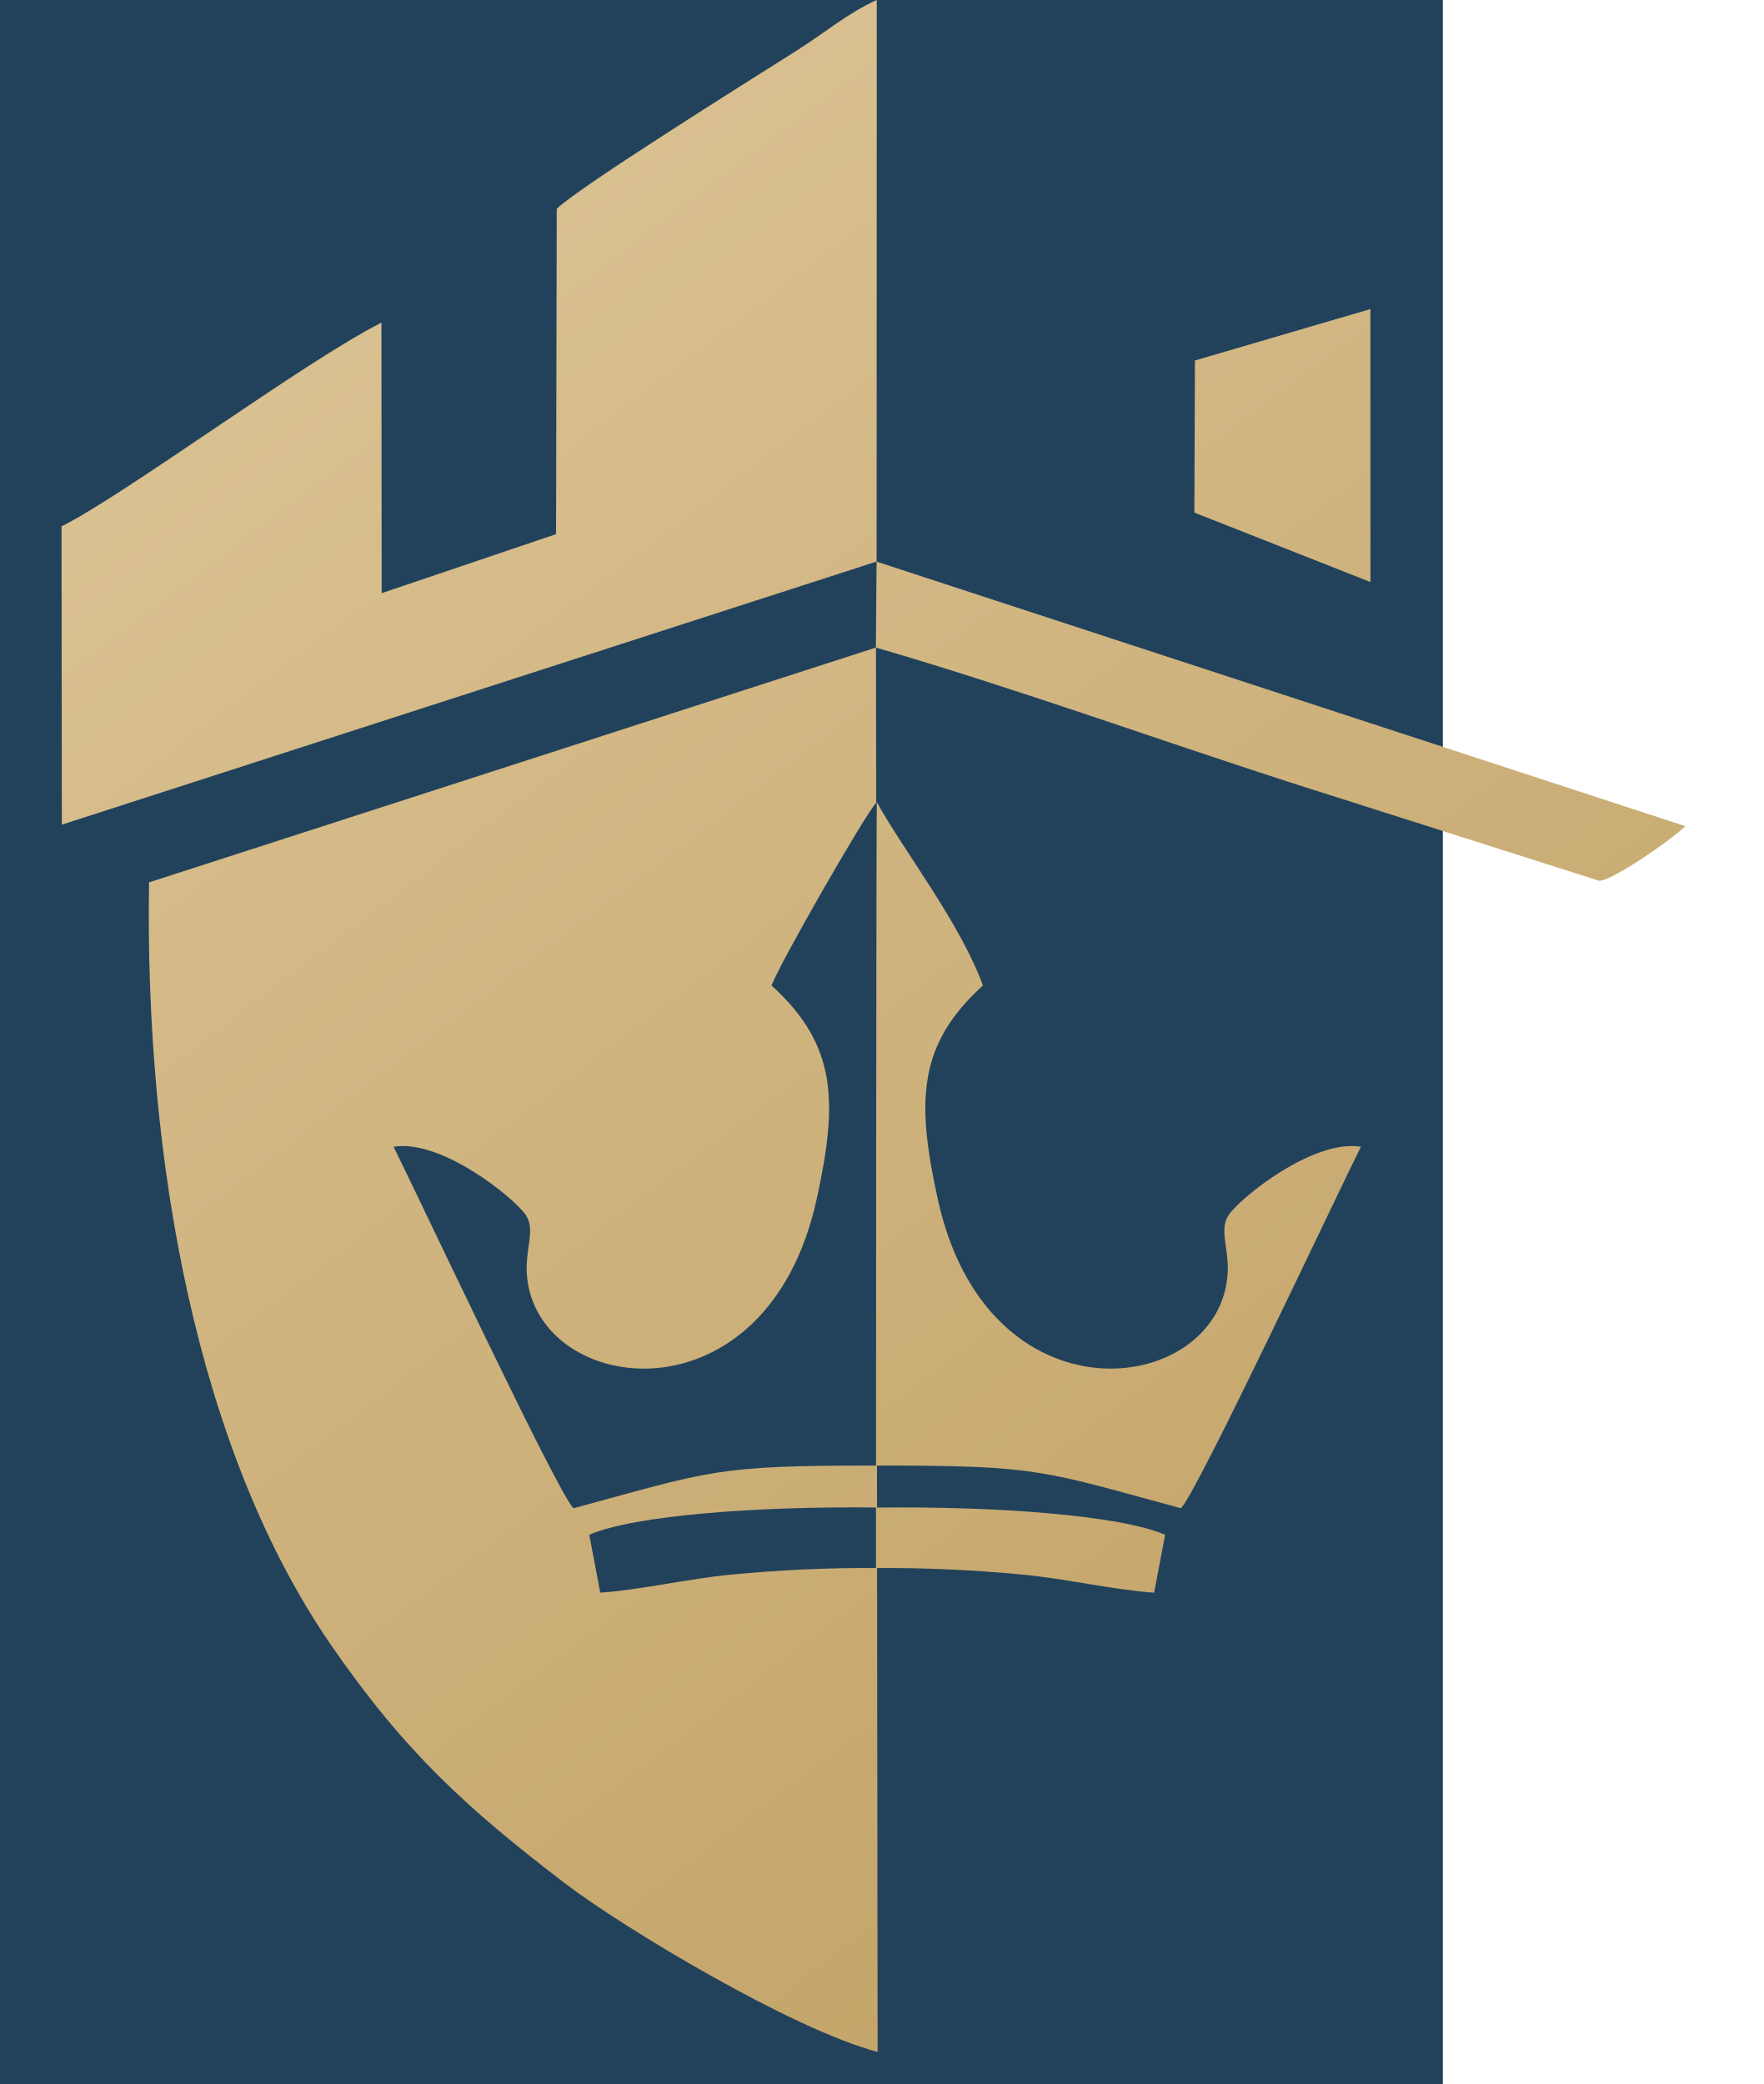
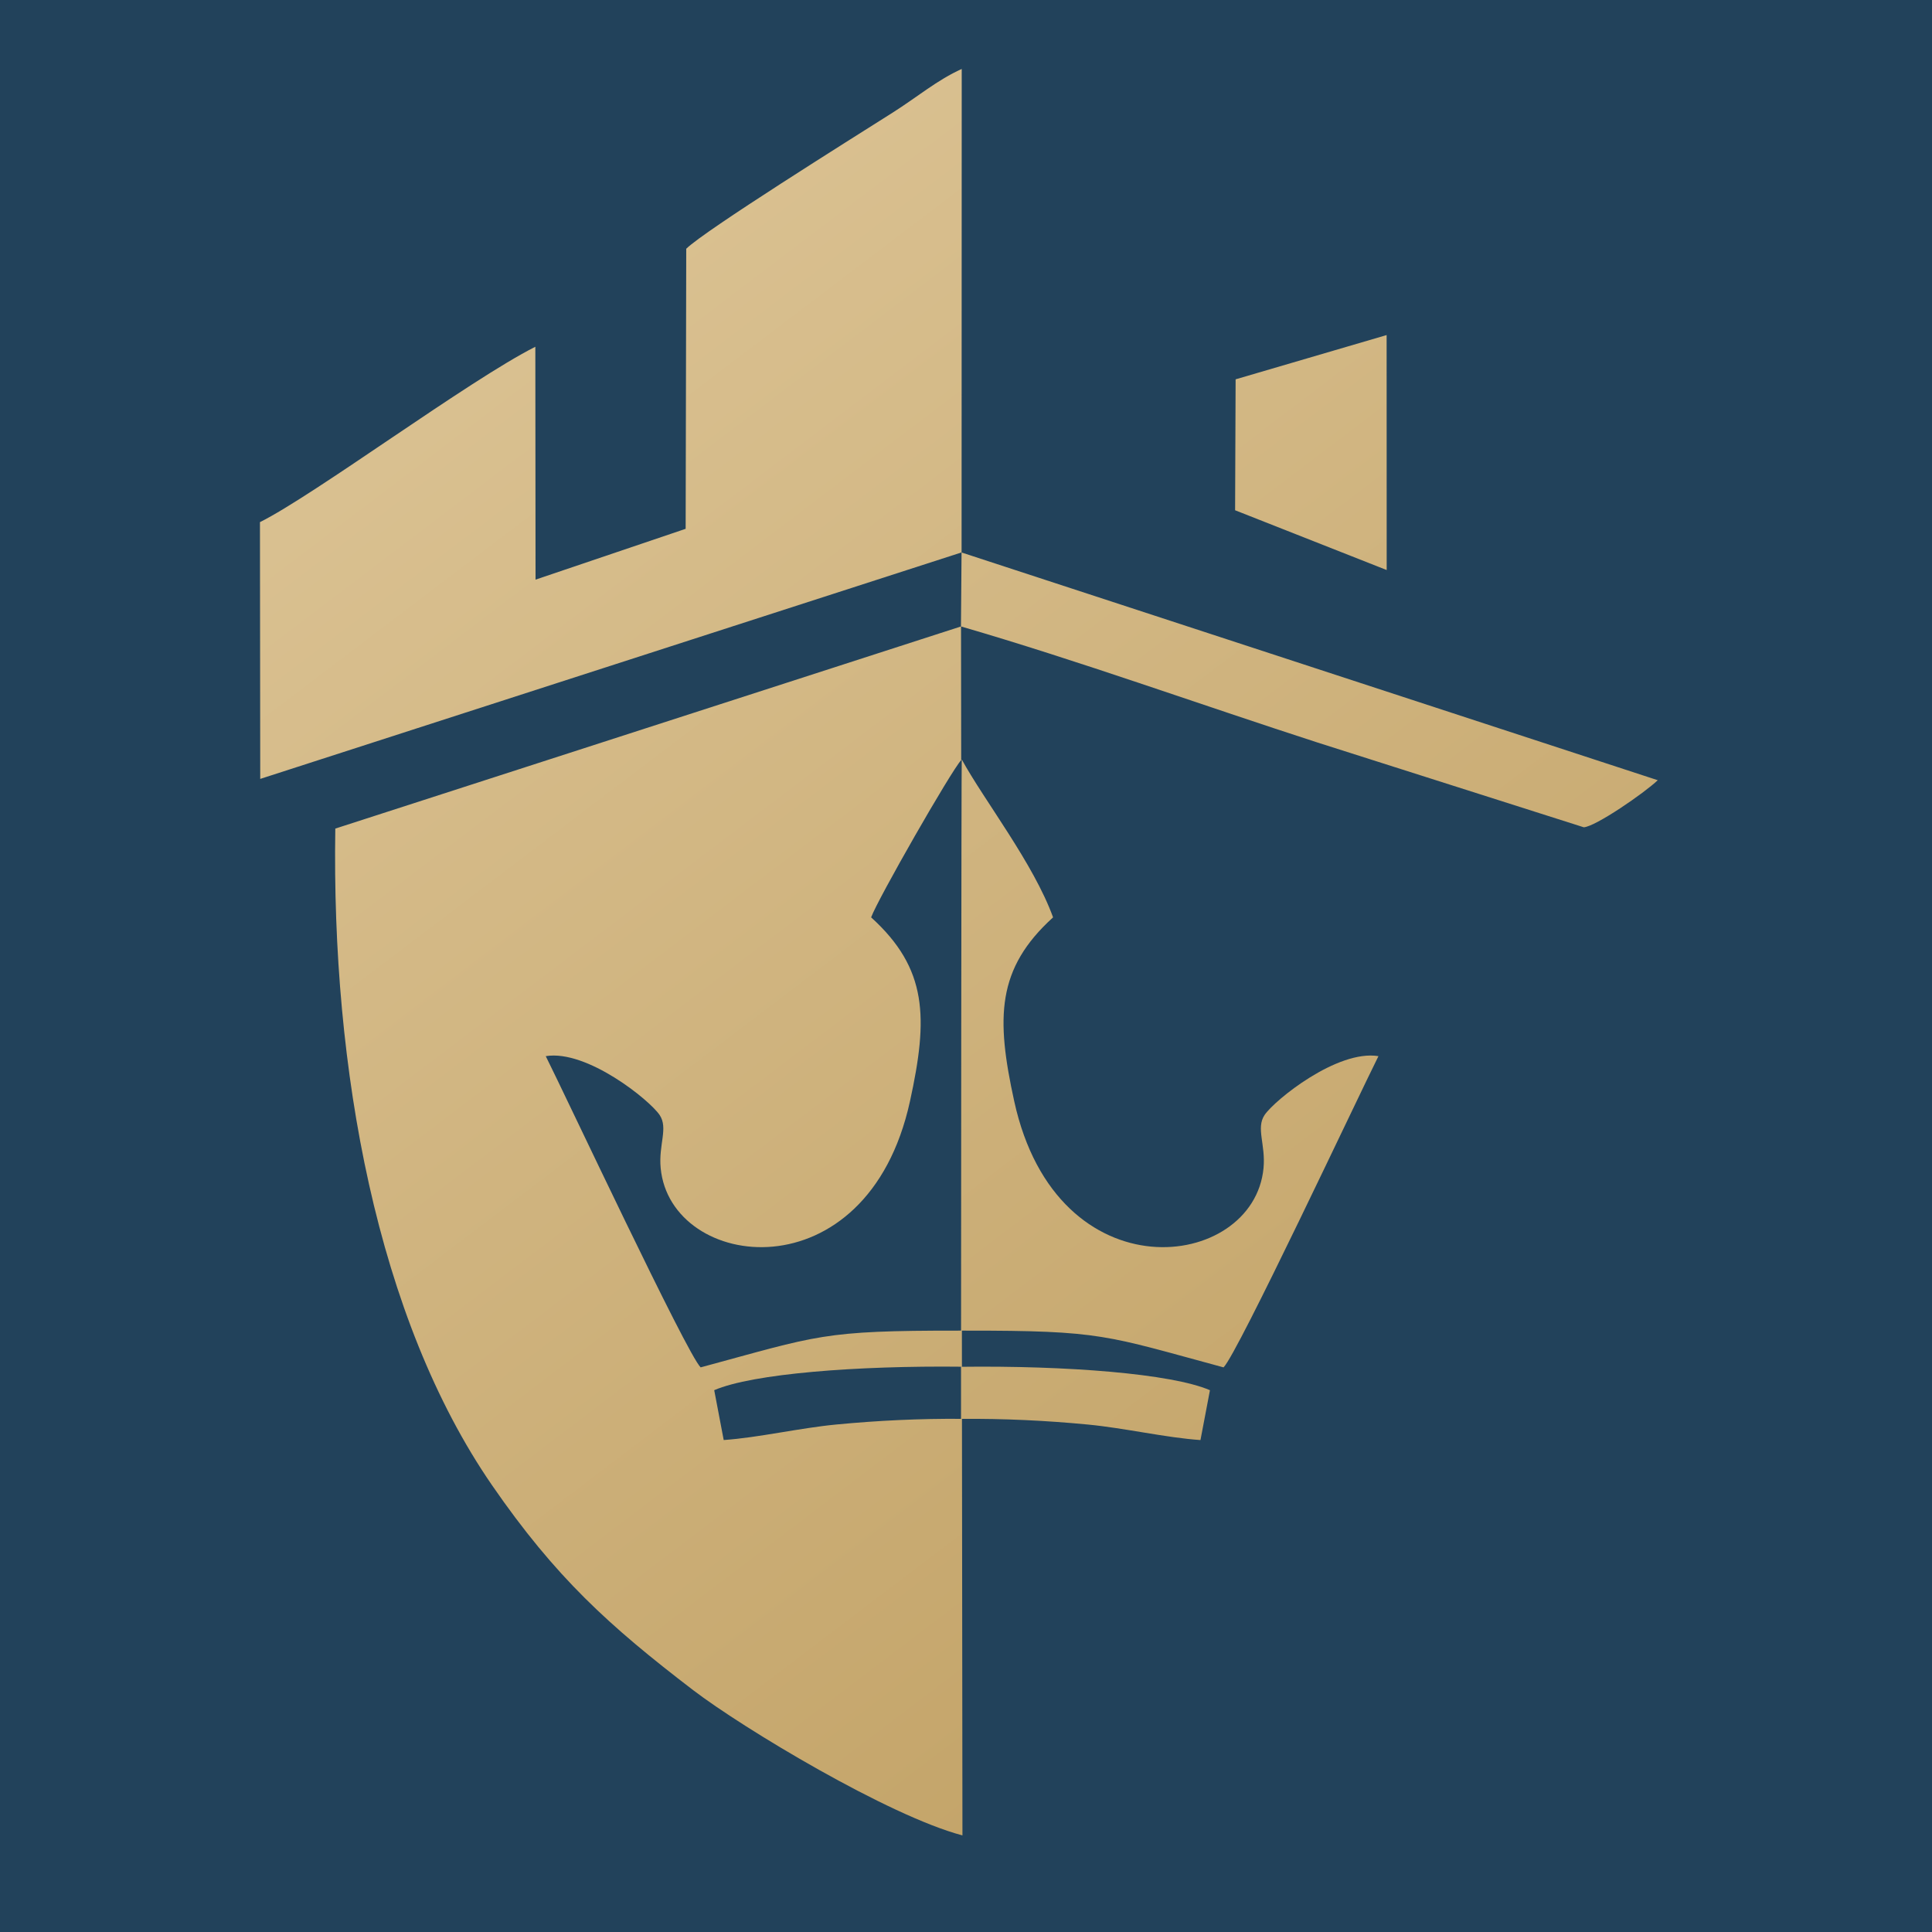
- <svg xmlns="http://www.w3.org/2000/svg" viewBox="80 0 440 520">
+ <svg xmlns="http://www.w3.org/2000/svg" viewBox="20 -20 560 560">
  <defs>
    <linearGradient id="gold" gradientUnits="userSpaceOnUse" x1="122.5" y1="22" x2="498.27" y2="516.83">
      <stop offset="0" stop-color="#DDC597" />
      <stop offset="1" stop-color="#BE9D5F" />
    </linearGradient>
  </defs>
-   <rect width="100%" height="100%" fill="#22425b" />
+   <rect x="20" y="-20" width="560" height="560" fill="#22425b" />
  <path fill="url(#gold)" fill-rule="evenodd" clip-rule="evenodd" d="M298.55 161.58l-181.36 58.59c-1.12,69.68 12.05,141.92 45.44,190.35 18.36,26.62 33.87,40.71 58.29,59.38 14.41,11.02 56.7,36.47 78.05,42.1l-0.14 -120.74c-12.15,-0.1 -24.31,0.48 -36.42,1.64 -10.74,1.03 -22.61,3.81 -32.64,4.5l-2.75 -14.45c11.13,-4.8 41.47,-7.14 71.8,-6.8l-0.01 -10.46 -0.9 -0c-39.72,-0.03 -40.52,1.38 -74.82,10.65 -3.96,-3.76 -39.18,-78.81 -44.9,-90.21 11.93,-1.95 30.12,12.76 33,17.05 2.56,3.81 -0.34,8.57 0.31,15.41 2.86,29.9 59.86,37.22 72.26,-19.38 5.32,-24.26 5.12,-38.44 -11.26,-53.31 1.9,-5.25 23.16,-42.4 26.11,-45.58l-0.05 -38.73zm0.17 -21.45l0.04 -140.14c-7.12,3.2 -12.85,8.12 -20.09,12.7 -11.95,7.57 -54.28,34.04 -59.76,39.41l-0.17 81.18 -43.51 14.73 -0.06 -67.5c-19.16,9.66 -64.21,43.09 -79.82,50.83l0.08 74.43 203.29 -65.65zm-0.17 21.45c34.11,9.92 69.25,22.62 103.36,33.65l77.15 24.56c3.39,-0.17 17.54,-9.92 21.45,-13.64l-201.8 -66.01 -0.17 21.45zm79.6 -71.64l-0.15 37.96 43.94 17.33 -0.02 -68.11 -43.77 12.83zm-79.58 275.75l1.26 -0c39.72,-0.03 40.52,1.38 74.82,10.65 3.96,-3.76 39.18,-78.81 44.9,-90.21 -11.93,-1.95 -30.12,12.76 -33,17.05 -2.56,3.81 0.34,8.57 -0.31,15.41 -2.86,29.9 -59.86,37.22 -72.26,-19.38 -5.32,-24.26 -5.12,-38.44 11.26,-53.31 -5.66,-15.63 -20.03,-33.98 -26.47,-45.77 -0.13,1.73 -0.2,150.89 -0.2,165.56zm0 25.58c12.26,-0.11 24.53,0.47 36.75,1.64 10.74,1.03 22.61,3.81 32.64,4.5l2.75 -14.45c-11.17,-4.82 -41.7,-7.16 -72.15,-6.79l0 15.11z" />
</svg>
